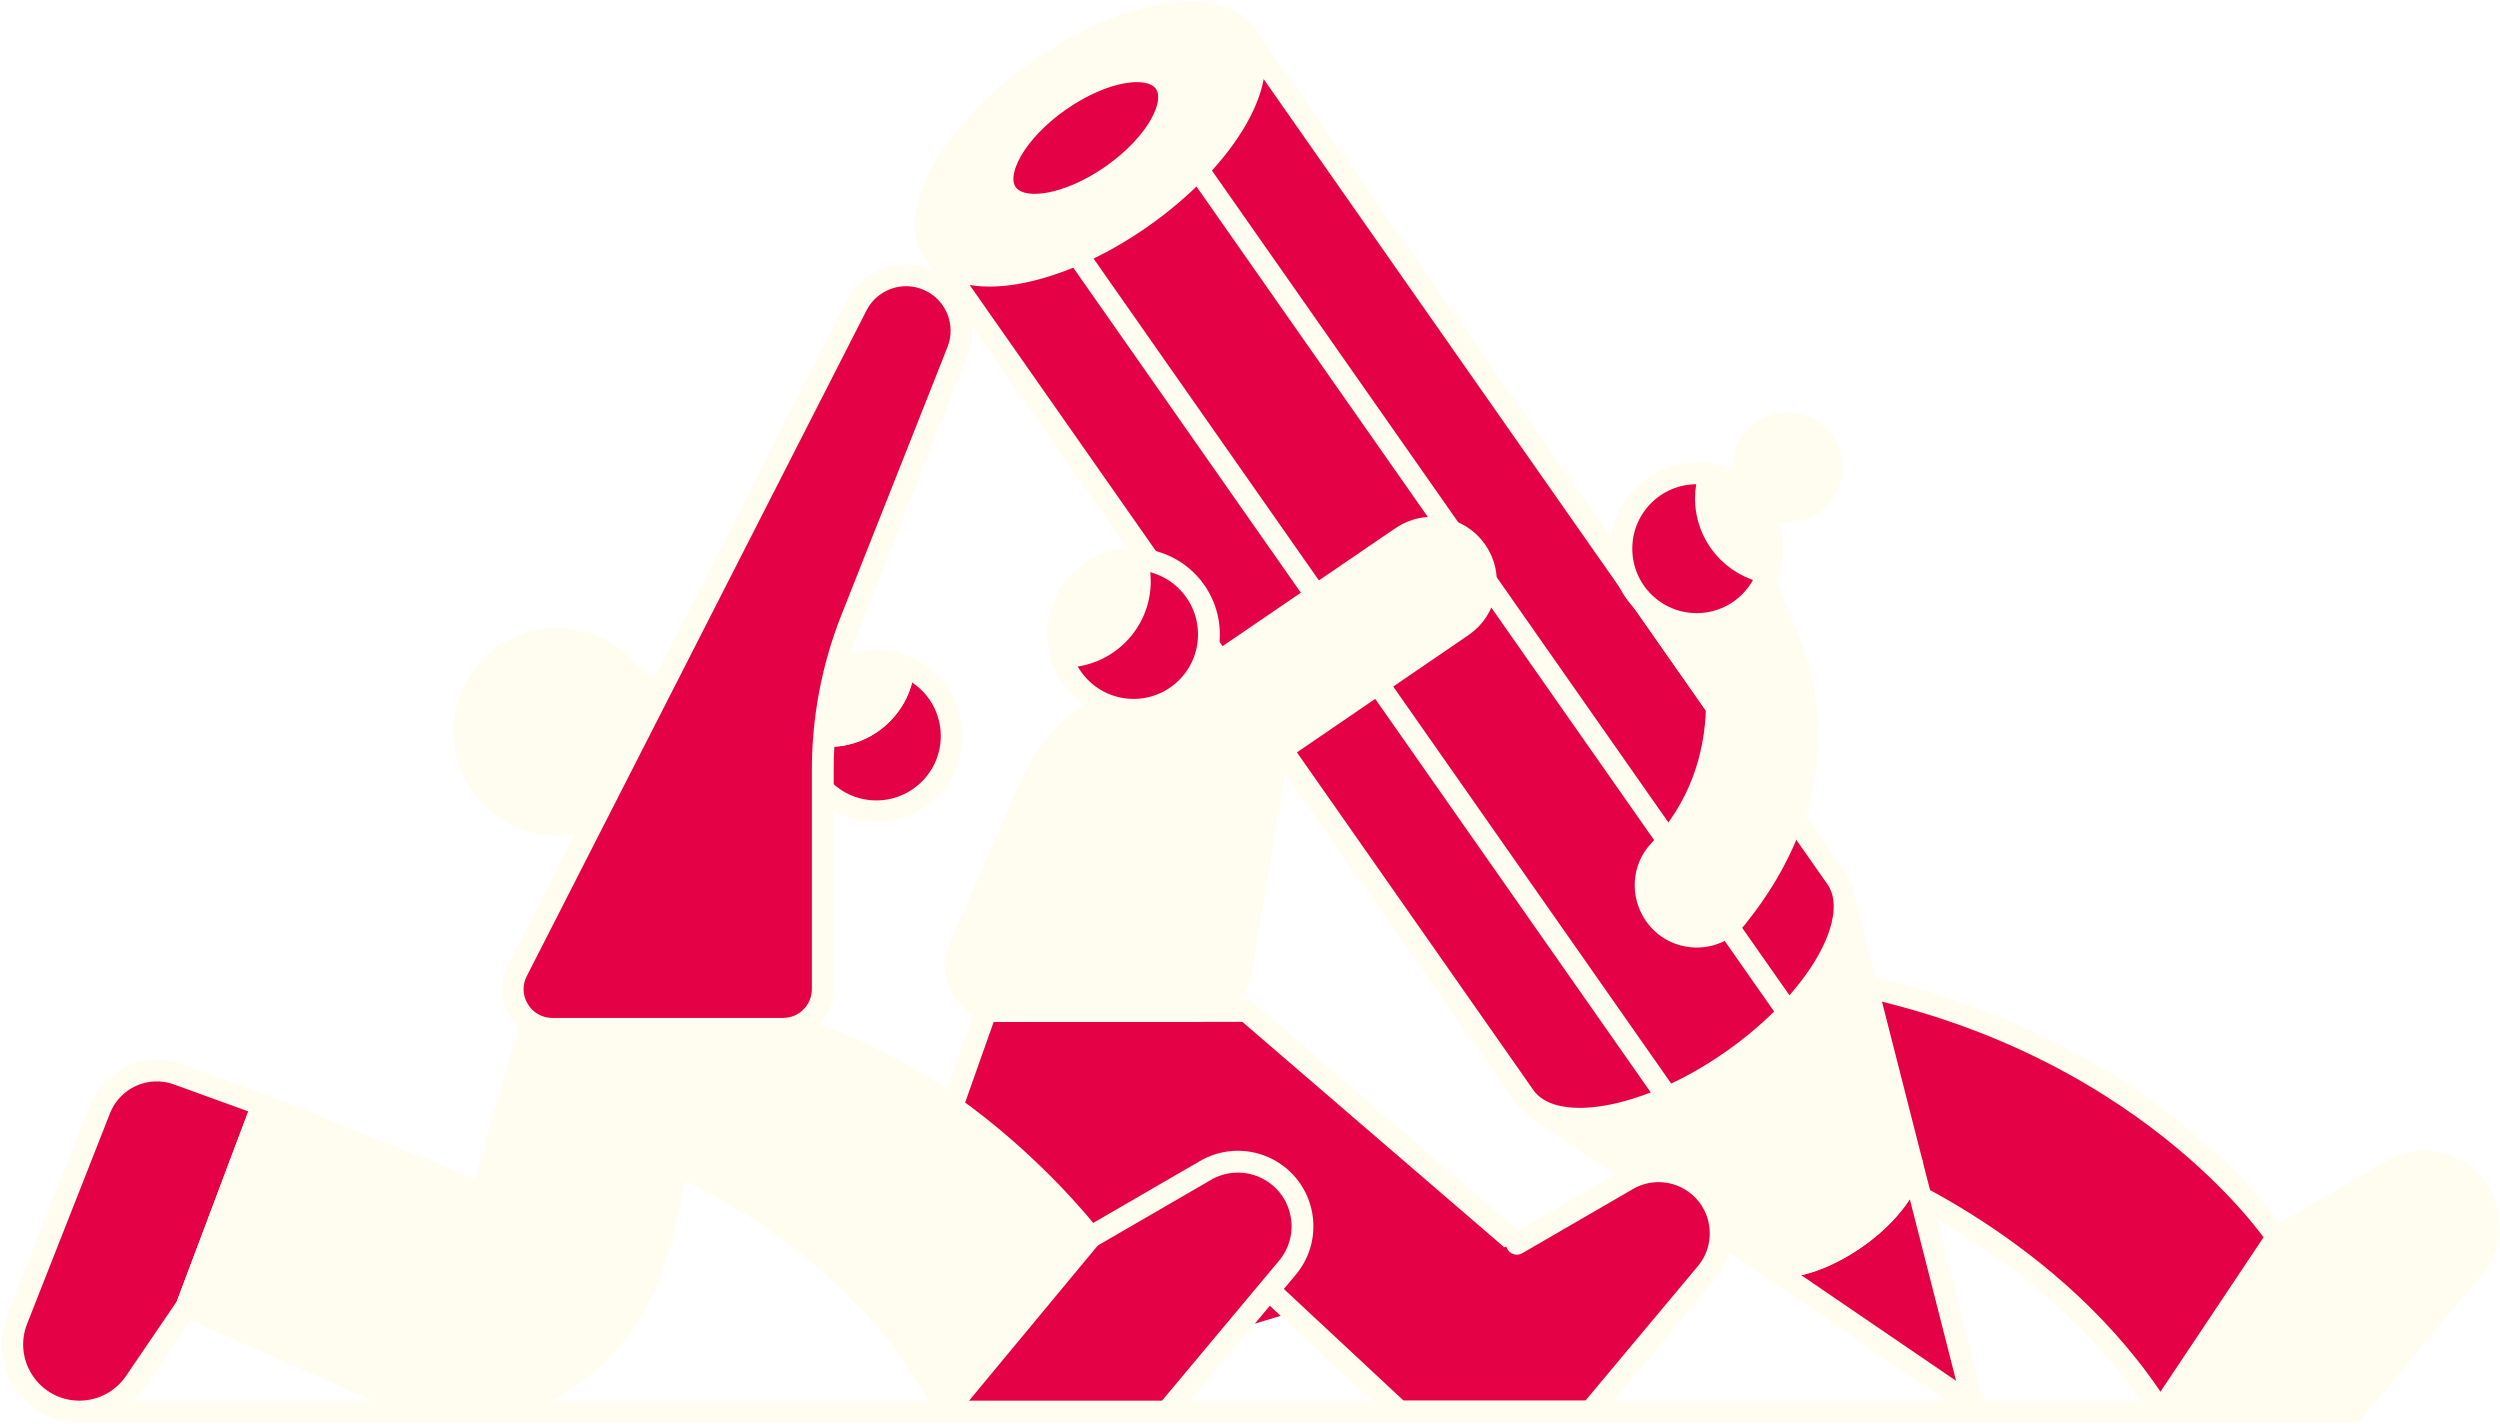
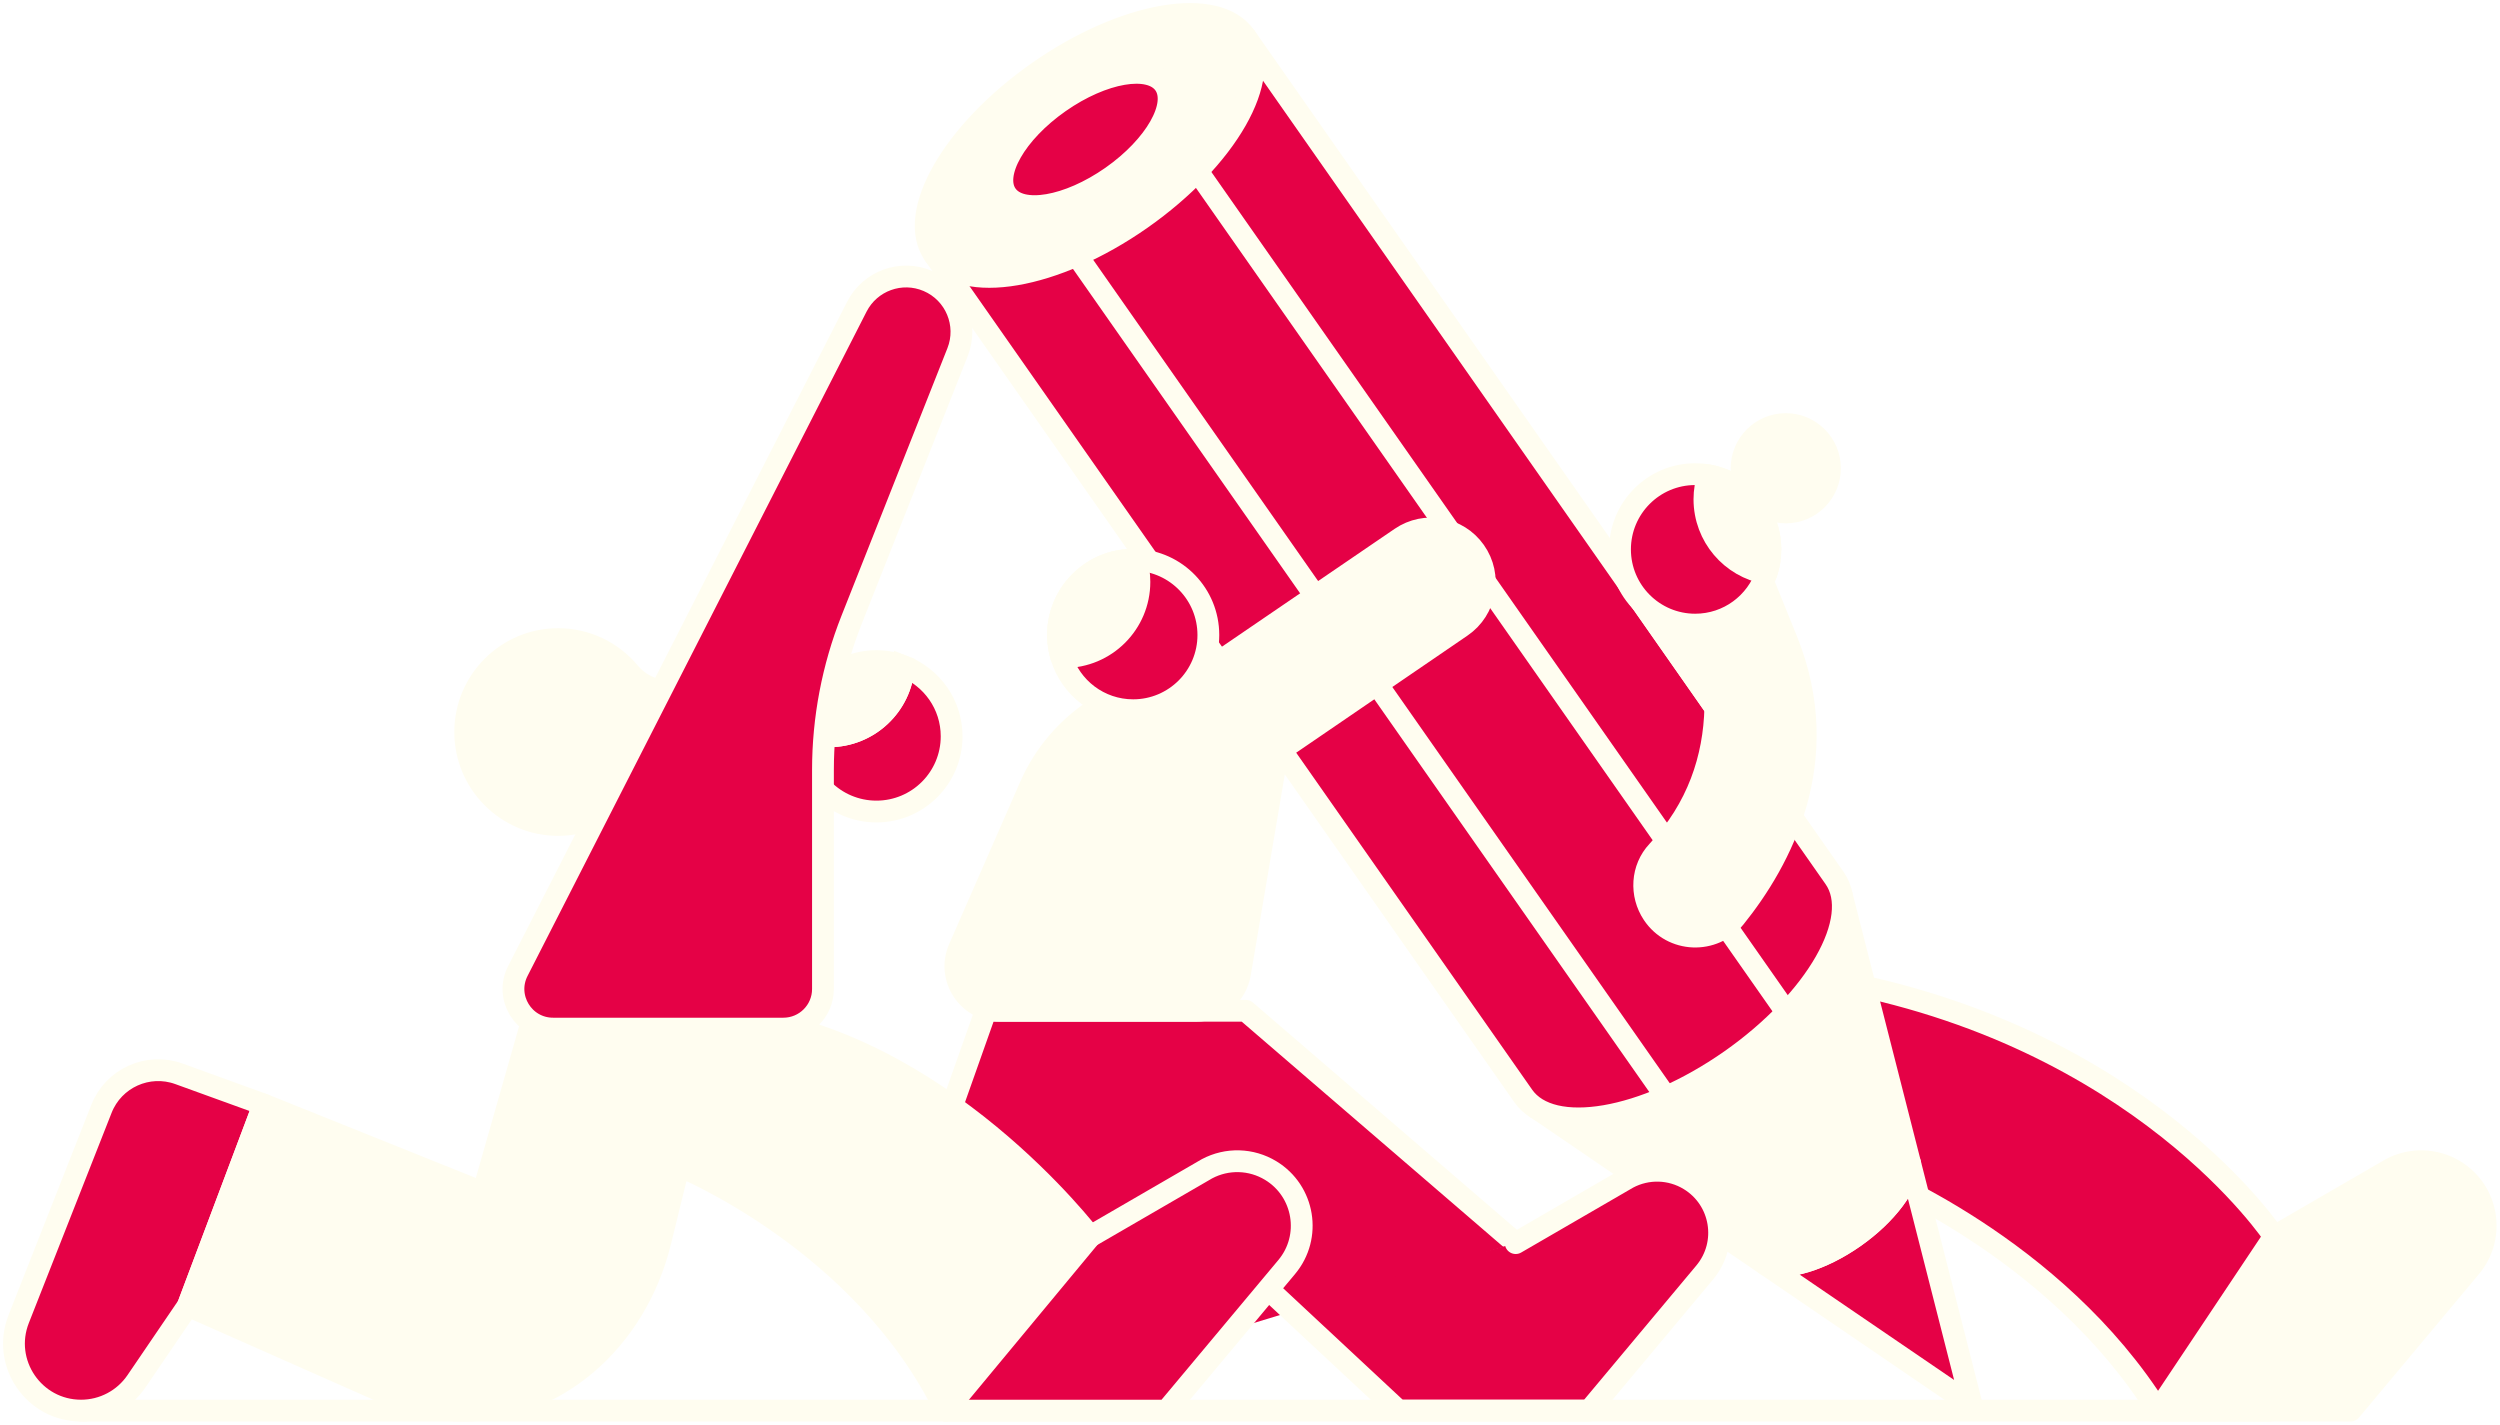
- <svg xmlns="http://www.w3.org/2000/svg" width="1431" height="815" viewBox="0 0 1431 815" fill="none">
-   <path d="M1233.93 807.982H1347.06L1415.92 725.627C1430.44 708.269 1426.09 682.062 1406.75 670.32C1395.6 663.551 1381.71 663.158 1370.2 669.286L1303.24 708.107L1233.93 807.982Z" fill="#FFFDF0" stroke="#FFFDF0" stroke-width="12.5" stroke-linecap="round" stroke-linejoin="round" />
-   <path d="M1070.75 671.763C1070.75 671.763 1177.41 713.385 1236.57 807.982L1303.24 708.107C1303.24 708.107 1226.86 592.101 1046.49 560.517L999.904 582.136L1070.75 671.763Z" fill="#E50146" stroke="#FFFDF0" stroke-width="12.5" stroke-linecap="round" stroke-linejoin="round" />
-   <path d="M1094.49 666.24L1129.82 804.884L1011.68 724.277C1023.64 727.495 1043.57 721.733 1062.37 708.565C1081.18 695.397 1093.42 678.587 1094.49 666.24Z" fill="#E50146" stroke="#FFFDF0" stroke-width="12.5" stroke-linecap="round" stroke-linejoin="round" />
-   <path d="M1054.97 511.302L1094.49 666.24C1093.42 678.587 1081.18 695.397 1062.37 708.565C1043.57 721.733 1023.65 727.495 1011.68 724.277L879.539 634.143L1054.97 511.302Z" fill="#FFFDF0" stroke="#FFFDF0" stroke-width="12.5" stroke-linecap="round" stroke-linejoin="round" />
-   <path d="M1051.09 502.495C1067.39 525.776 1040.64 572.634 991.342 607.155C942.041 641.676 888.859 650.788 872.558 627.506L534.637 144.905L713.171 19.894L1051.09 502.495Z" fill="#E50146" stroke="#FFFDF0" stroke-width="12.5" stroke-linecap="round" stroke-linejoin="round" />
-   <path d="M713.171 19.894C696.869 -3.387 643.688 5.724 594.387 40.245C545.086 74.766 518.335 121.624 534.636 144.905C550.938 168.186 604.119 159.075 653.42 124.554C702.721 90.033 729.472 43.175 713.171 19.894Z" fill="#FFFDF0" stroke="#FFFDF0" stroke-width="12.5" stroke-linecap="round" stroke-linejoin="round" />
-   <path d="M666.768 47.3C658.504 35.497 631.544 40.117 606.551 57.617C581.558 75.117 567.997 98.871 576.26 110.673C584.525 122.475 611.485 117.856 636.477 100.356C661.47 82.856 675.032 59.102 666.768 47.3Z" fill="#E50146" stroke="#FFFDF0" stroke-width="12.5" stroke-linecap="round" stroke-linejoin="round" />
-   <path d="M674.101 80.509L604.957 128.924L971.275 652.081L1040.42 603.665L674.101 80.509Z" stroke="#FFFDF0" stroke-width="12.5" stroke-linecap="round" stroke-linejoin="round" />
-   <path d="M553.32 807.982L517.717 710.445L564.369 578.68H713.456L868.246 711.917" fill="#E50146" />
-   <path d="M553.32 807.982L517.717 710.445L564.369 578.68H713.456L868.246 711.917" stroke="#FFFDF0" stroke-width="12.5" stroke-linecap="round" stroke-linejoin="round" />
-   <path d="M868.247 711.917L932.653 674.576C943.727 668.682 957.087 669.06 967.81 675.57C986.413 686.865 990.594 712.072 976.634 728.768L910.398 807.982H800.992L694.115 708.347L557.09 798.276" fill="#E50146" />
-   <path d="M868.247 711.917L932.653 674.576C943.727 668.682 957.087 669.06 967.81 675.57C986.413 686.865 990.594 712.072 976.634 728.768L910.398 807.982H800.992L694.115 708.347L557.09 798.276" stroke="#FFFDF0" stroke-width="12.5" stroke-linecap="round" stroke-linejoin="round" />
-   <path d="M45.477 807.982H1300.76Z" fill="#E50146" />
-   <path d="M45.477 807.982H1300.76" stroke="#FFFDF0" stroke-width="12.5" stroke-linecap="round" stroke-linejoin="round" />
-   <path d="M549.075 542.876L589.845 449.794C605.893 413.156 642.1 389.487 682.099 389.487L802.352 307.439C816.249 297.957 835.184 301.377 844.886 315.122C854.802 329.17 851.3 348.617 837.104 358.322L731.643 430.426L710.117 557.399C708.034 569.687 697.389 578.68 684.925 578.68H572.48C554.049 578.68 541.681 559.759 549.075 542.876Z" fill="#FFFDF0" stroke="#FFFDF0" stroke-width="12.5" stroke-linecap="round" stroke-linejoin="round" />
-   <path d="M150.195 632.44L101.646 614.838C83.835 608.379 64.119 617.277 57.177 634.906L9.71 755.459C-0.221 780.68 18.371 807.982 45.477 807.982C58.197 807.982 70.093 801.689 77.251 791.176L106.758 747.837L150.195 632.44Z" fill="#E50146" stroke="#FFFDF0" stroke-width="12.5" stroke-linecap="round" stroke-linejoin="round" />
-   <path d="M541.408 807.982H668.063L736.924 725.627C751.438 708.269 747.091 682.062 727.751 670.32C716.603 663.551 702.712 663.158 691.2 669.286L624.239 708.107" fill="#E50146" />
-   <path d="M541.408 807.982H668.063L736.924 725.627C751.438 708.269 747.091 682.062 727.751 670.32C716.603 663.551 702.712 663.158 691.2 669.286L624.239 708.107" stroke="#FFFDF0" stroke-width="12.5" stroke-linecap="round" stroke-linejoin="round" />
-   <path d="M106.758 747.838L225.734 800.502C238.163 805.452 251.251 807.982 264.437 807.982C317.297 807.982 363.653 768.314 377.721 711.04L388.386 667.626C388.386 667.626 494.028 710.358 541.408 807.982L624.24 708.108C624.24 708.108 538.205 594.896 420.154 582.136C348.208 574.359 304.74 582.136 304.74 582.136L275.983 682.937L150.194 632.44L106.758 747.838Z" fill="#FFFDF0" stroke="#FFFDF0" stroke-width="12.5" stroke-linecap="round" stroke-linejoin="round" />
-   <path d="M319.081 472.106C289.695 472.106 265.787 448.198 265.787 418.812C265.787 389.426 289.695 365.518 319.081 365.518C334.93 365.518 349.869 372.545 360.064 384.799C365.374 391.179 373.15 394.996 381.445 395.291C381.792 395.303 382.138 395.31 382.486 395.31C390.409 395.31 398.01 392.083 403.519 386.35C412.467 377.034 424.472 371.904 437.326 371.904C463.191 371.904 484.234 392.947 484.234 418.812C484.234 444.677 463.191 465.717 437.326 465.717C424.474 465.717 412.467 460.586 403.517 451.272C398.008 445.537 390.407 442.312 382.486 442.312C382.138 442.312 381.791 442.319 381.443 442.331C373.148 442.628 365.372 446.445 360.064 452.825C349.867 465.079 334.93 472.106 319.081 472.106Z" fill="#FFFDF0" />
-   <path d="M319.081 472.106C289.695 472.106 265.787 448.198 265.787 418.812C265.787 389.426 289.695 365.518 319.081 365.518C334.93 365.518 349.869 372.545 360.064 384.799C365.374 391.179 373.15 394.996 381.445 395.291C381.792 395.303 382.138 395.31 382.486 395.31C390.409 395.31 398.01 392.083 403.519 386.35C412.467 377.034 424.472 371.904 437.326 371.904C463.191 371.904 484.234 392.947 484.234 418.812C484.234 444.677 463.191 465.717 437.326 465.717C424.474 465.717 412.467 460.586 403.517 451.272C398.008 445.537 390.407 442.312 382.486 442.312C382.138 442.312 381.791 442.319 381.443 442.331C373.148 442.628 365.372 446.445 360.064 452.825C349.867 465.079 334.93 472.106 319.081 472.106Z" stroke="#FFFDF0" stroke-width="12.5" />
-   <path d="M517.359 381.141C515.809 403.556 497.183 421.271 474.375 421.271C468.813 421.271 463.516 420.182 458.634 418.266C458.565 419.263 458.482 420.256 458.482 421.271C458.482 445.095 477.795 464.407 501.618 464.407C525.442 464.407 544.754 445.095 544.754 421.271C544.754 403.009 533.388 387.434 517.359 381.141Z" fill="#E50146" stroke="#FFFDF0" stroke-width="12.5" />
-   <path d="M517.359 381.141C512.478 379.224 507.18 378.135 501.619 378.135C478.81 378.135 460.184 395.851 458.635 418.266C463.516 420.182 468.814 421.271 474.375 421.271C497.184 421.271 515.81 403.556 517.359 381.141Z" fill="#FFFDF0" stroke="#FFFDF0" stroke-width="12.5" />
-   <path d="M470.959 440.615V566.199C470.959 578.734 460.798 588.896 448.262 588.896H316.182C299.228 588.896 288.259 570.983 295.965 555.882L490.395 174.879C497.984 160.008 515.801 153.564 531.146 160.141C546.933 166.906 554.468 185.007 548.145 200.976L487.413 354.363C476.542 381.819 470.959 411.084 470.959 440.615Z" fill="#E50146" stroke="#FFFDF0" stroke-width="12.5" />
-   <path d="M1023.78 366.294C1051.55 435.267 1020.06 492.855 994.091 525.141C981.698 540.55 957.977 539.617 946.98 523.183C939.5 512.004 940.365 496.989 949.567 487.179C972.648 462.572 982.073 433.755 982.734 404.844L935.24 336.891L999.905 307.377L1023.78 366.294Z" fill="#FFFDF0" stroke="#FFFDF0" stroke-width="12.5" stroke-linecap="round" stroke-linejoin="round" />
-   <path d="M1014.32 314.084C1014.32 318.875 1013.53 323.5 1012.07 327.792C1006.36 344.875 990.237 357.208 971.195 357.208C947.362 357.208 928.07 337.875 928.07 314.084C928.07 290.25 947.362 270.917 971.195 270.917C973.779 270.917 976.279 271.125 978.737 271.584C998.946 275.125 1014.32 292.834 1014.32 314.084Z" fill="#E50146" stroke="#FFFDF0" stroke-width="12.5" stroke-linecap="round" stroke-linejoin="round" />
-   <path d="M1014.32 314.084C1014.32 318.875 1013.53 323.5 1012.07 327.792C991.862 324.25 976.486 306.584 976.486 285.333C976.486 280.542 977.278 275.917 978.737 271.584C998.945 275.125 1014.32 292.834 1014.32 314.084Z" fill="#FFFDF0" stroke="#FFFDF0" stroke-width="12.5" stroke-linecap="round" stroke-linejoin="round" />
-   <path d="M1048.48 267.541C1048.48 281.536 1037.13 292.881 1023.14 292.881C1009.14 292.881 997.799 281.536 997.799 267.541C997.799 253.546 1009.14 242.201 1023.14 242.201C1037.13 242.201 1048.48 253.546 1048.48 267.541Z" fill="#FFFDF0" stroke="#FFFDF0" stroke-width="12.5" stroke-linecap="round" stroke-linejoin="round" />
-   <path d="M691.988 363.18C691.988 386.971 672.697 406.305 648.863 406.305C629.405 406.305 612.988 393.43 607.655 375.805C606.405 371.805 605.738 367.554 605.738 363.18C605.738 339.346 625.03 320.013 648.863 320.013C649.405 320.013 649.988 320.013 650.53 320.055C673.613 320.93 691.988 339.888 691.988 363.18Z" fill="#E50146" stroke="#FFFDF0" stroke-width="12.5" stroke-linecap="round" stroke-linejoin="round" />
-   <path d="M652.447 332.721C652.447 356.513 633.155 375.846 609.322 375.846C608.78 375.846 608.196 375.846 607.655 375.805C606.405 371.805 605.738 367.554 605.738 363.18C605.738 339.346 625.03 320.013 648.863 320.013C649.405 320.013 649.988 320.013 650.53 320.055C651.78 324.055 652.447 328.305 652.447 332.721Z" fill="#FFFDF0" stroke="#FFFDF0" stroke-width="12.5" stroke-linecap="round" stroke-linejoin="round" />
+ <svg xmlns="http://www.w3.org/2000/svg" width="716" height="408" viewBox="0 0 716 408" fill="none">
+   <path d="M616.711 404H673.208L707.597 362.873C714.845 354.204 712.674 341.117 703.016 335.253C697.448 331.873 690.512 331.677 684.762 334.737L651.323 354.124L616.711 404Z" fill="#FFFDF0" stroke="#FFFDF0" stroke-width="6.242" stroke-linecap="round" stroke-linejoin="round" />
+   <path d="M535.222 335.974C535.222 335.974 588.486 356.759 618.033 404L651.324 354.124C651.324 354.124 613.181 296.191 523.106 280.419L499.844 291.215L535.222 335.974Z" fill="#E50146" stroke="#FFFDF0" stroke-width="6.242" stroke-linecap="round" stroke-linejoin="round" />
+   <path d="M547.078 333.216L564.721 402.453L505.723 362.199C511.699 363.805 521.649 360.928 531.041 354.352C540.432 347.776 546.544 339.382 547.078 333.216Z" fill="#E50146" stroke="#FFFDF0" stroke-width="6.242" stroke-linecap="round" stroke-linejoin="round" />
+   <path d="M527.347 255.842L547.08 333.216C546.545 339.382 540.434 347.777 531.042 354.353C521.65 360.929 511.701 363.806 505.724 362.199L439.736 317.187L527.347 255.842Z" fill="#FFFDF0" stroke="#FFFDF0" stroke-width="6.242" stroke-linecap="round" stroke-linejoin="round" />
+   <path d="M525.407 251.443C533.548 263.069 520.189 286.47 495.569 303.709C470.948 320.948 444.39 325.499 436.249 313.872L267.496 72.868L356.654 10.438L525.407 251.443Z" fill="#E50146" stroke="#FFFDF0" stroke-width="6.242" stroke-linecap="round" stroke-linejoin="round" />
+   <path d="M356.654 10.439C348.513 -1.187 321.955 3.363 297.335 20.602C272.714 37.842 259.355 61.242 267.496 72.868C275.637 84.494 302.195 79.944 326.815 62.705C351.435 45.465 364.795 22.065 356.654 10.439Z" fill="#FFFDF0" stroke="#FFFDF0" stroke-width="6.242" stroke-linecap="round" stroke-linejoin="round" />
+   <path d="M333.48 24.126C329.353 18.232 315.89 20.538 303.409 29.278C290.928 38.017 284.155 49.88 288.282 55.773C292.409 61.667 305.873 59.361 318.354 50.621C330.835 41.882 337.607 30.019 333.48 24.126Z" fill="#E50146" stroke="#FFFDF0" stroke-width="6.242" stroke-linecap="round" stroke-linejoin="round" />
+   <path d="M337.143 40.709L302.613 64.887L485.548 326.145L520.077 301.966L337.143 40.709Z" stroke="#FFFDF0" stroke-width="6.242" stroke-linecap="round" stroke-linejoin="round" />
+   <path d="M276.825 404L259.045 355.291L282.343 289.489H356.795L434.095 356.026" fill="#E50146" />
+   <path d="M276.825 404L259.045 355.291L282.343 289.489H356.795L434.095 356.026" stroke="#FFFDF0" stroke-width="6.242" stroke-linecap="round" stroke-linejoin="round" />
+   <path d="M434.095 356.026L466.258 337.379C471.788 334.435 478.46 334.624 483.815 337.875C493.105 343.516 495.193 356.104 488.222 364.442L455.145 404H400.509L347.135 354.243L278.707 399.153" fill="#E50146" />
+   <path d="M434.095 356.026L466.258 337.379C471.788 334.435 478.46 334.624 483.815 337.875C493.105 343.516 495.193 356.104 488.222 364.442L455.145 404H400.509L347.135 354.243L278.707 399.153" stroke="#FFFDF0" stroke-width="6.242" stroke-linecap="round" stroke-linejoin="round" />
+   <path d="M23.215 404H650.087Z" fill="#E50146" />
+   <path d="M23.215 404H650.087" stroke="#FFFDF0" stroke-width="6.242" stroke-linecap="round" stroke-linejoin="round" />
+   <path d="M274.705 271.609L295.065 225.125C303.079 206.829 321.161 195.009 341.136 195.009L401.188 154.035C408.128 149.3 417.584 151.008 422.429 157.872C427.381 164.887 425.632 174.599 418.543 179.445L365.877 215.453L355.128 278.862C354.087 284.999 348.771 289.489 342.547 289.489H286.393C277.189 289.489 271.012 280.041 274.705 271.609Z" fill="#FFFDF0" stroke="#FFFDF0" stroke-width="6.242" stroke-linecap="round" stroke-linejoin="round" />
+   <path d="M75.51 316.337L51.265 307.547C42.37 304.321 32.524 308.765 29.058 317.568L5.353 377.771C0.394 390.366 9.678 404 23.215 404C29.567 404 35.508 400.858 39.083 395.607L53.818 373.965L75.51 316.337Z" fill="#E50146" stroke="#FFFDF0" stroke-width="6.242" stroke-linecap="round" stroke-linejoin="round" />
+   <path d="M270.877 404H334.127L368.515 362.873C375.763 354.204 373.592 341.117 363.934 335.253C358.367 331.873 351.43 331.677 345.681 334.737L312.242 354.124" fill="#E50146" />
+   <path d="M270.877 404H334.127L368.515 362.873C375.763 354.204 373.592 341.117 363.934 335.253C358.367 331.873 351.43 331.677 345.681 334.737L312.242 354.124" stroke="#FFFDF0" stroke-width="6.242" stroke-linecap="round" stroke-linejoin="round" />
+   <path d="M53.816 373.964L113.232 400.264C119.438 402.737 125.975 404 132.559 404C158.957 404 182.106 384.19 189.132 355.588L194.458 333.908C194.458 333.908 247.214 355.248 270.875 404L312.24 354.124C312.24 354.124 269.275 297.587 210.322 291.215C174.394 287.332 152.686 291.215 152.686 291.215L138.325 341.554L75.508 316.336L53.816 373.964Z" fill="#FFFDF0" stroke="#FFFDF0" stroke-width="6.242" stroke-linecap="round" stroke-linejoin="round" />
+   <path d="M159.851 236.268C145.175 236.268 133.236 224.328 133.236 209.653C133.236 194.978 145.175 183.039 159.851 183.039C167.765 183.039 175.226 186.548 180.317 192.668C182.969 195.854 186.852 197.76 190.994 197.907C191.168 197.913 191.341 197.917 191.514 197.917C195.471 197.917 199.266 196.305 202.018 193.442C206.486 188.79 212.482 186.228 218.901 186.228C231.817 186.228 242.326 196.737 242.326 209.653C242.326 222.57 231.817 233.077 218.901 233.077C212.483 233.077 206.486 230.515 202.017 225.864C199.266 223 195.47 221.389 191.514 221.389C191.341 221.389 191.167 221.392 190.993 221.398C186.851 221.547 182.968 223.453 180.317 226.639C175.225 232.758 167.765 236.268 159.851 236.268Z" fill="#FFFDF0" />
+   <path d="M159.851 236.268C145.175 236.268 133.236 224.328 133.236 209.653C133.236 194.978 145.175 183.039 159.851 183.039C167.765 183.039 175.226 186.548 180.317 192.668C182.969 195.854 186.852 197.76 190.994 197.907C191.168 197.913 191.341 197.917 191.514 197.917C195.471 197.917 199.266 196.305 202.018 193.442C206.486 188.79 212.482 186.228 218.901 186.228C231.817 186.228 242.326 196.737 242.326 209.653C242.326 222.57 231.817 233.077 218.901 233.077C212.483 233.077 206.486 230.515 202.017 225.864C199.266 223 195.47 221.389 191.514 221.389C191.341 221.389 191.167 221.392 190.993 221.398C186.851 221.547 182.968 223.453 180.317 226.639C175.225 232.758 167.765 236.268 159.851 236.268Z" stroke="#FFFDF0" stroke-width="6.242" />
+   <path d="M258.867 190.841C258.093 202.035 248.792 210.881 237.401 210.881C234.624 210.881 231.978 210.338 229.541 209.381C229.506 209.878 229.465 210.375 229.465 210.881C229.465 222.779 239.109 232.423 251.006 232.423C262.904 232.423 272.548 222.779 272.548 210.881C272.548 201.761 266.872 193.984 258.867 190.841Z" fill="#E50146" stroke="#FFFDF0" stroke-width="6.242" />
+   <path d="M258.867 190.841C256.43 189.884 253.784 189.34 251.007 189.34C239.616 189.34 230.315 198.187 229.541 209.38C231.979 210.338 234.624 210.881 237.402 210.881C248.792 210.881 258.093 202.034 258.867 190.841Z" fill="#FFFDF0" stroke="#FFFDF0" stroke-width="6.242" />
+   <path d="M235.696 220.541V283.256C235.696 289.517 230.621 294.591 224.361 294.591H158.402C149.936 294.591 144.458 285.646 148.306 278.104L245.402 87.836C249.192 80.41 258.089 77.192 265.753 80.476C273.636 83.855 277.399 92.894 274.242 100.869L243.913 177.468C238.484 191.18 235.696 205.794 235.696 220.541Z" fill="#E50146" stroke="#FFFDF0" stroke-width="6.242" />
+   <path d="M511.768 183.427C525.632 217.87 509.908 246.629 496.94 262.753C490.751 270.447 478.905 269.981 473.413 261.774C469.678 256.192 470.11 248.694 474.705 243.795C486.232 231.506 490.939 217.115 491.268 202.678L467.551 168.743L499.843 154.004L511.768 183.427Z" fill="#FFFDF0" stroke="#FFFDF0" stroke-width="6.242" stroke-linecap="round" stroke-linejoin="round" />
+   <path d="M507.043 157.354C507.043 159.747 506.648 162.056 505.919 164.2C503.068 172.731 495.016 178.89 485.507 178.89C473.605 178.89 463.971 169.235 463.971 157.354C463.971 145.452 473.605 135.797 485.507 135.797C486.797 135.797 488.045 135.901 489.273 136.13C499.365 137.899 507.043 146.742 507.043 157.354Z" fill="#E50146" stroke="#FFFDF0" stroke-width="6.242" stroke-linecap="round" stroke-linejoin="round" />
+   <path d="M507.042 157.354C507.042 159.747 506.647 162.056 505.918 164.199C495.827 162.431 488.148 153.608 488.148 142.996C488.148 140.603 488.544 138.294 489.272 136.13C499.364 137.898 507.042 146.742 507.042 157.354Z" fill="#FFFDF0" stroke="#FFFDF0" stroke-width="6.242" stroke-linecap="round" stroke-linejoin="round" />
+   <path d="M524.102 134.11C524.102 141.099 518.436 146.765 511.447 146.765C504.459 146.765 498.793 141.099 498.793 134.11C498.793 127.122 504.459 121.456 511.447 121.456C518.436 121.456 524.102 127.122 524.102 134.11Z" fill="#FFFDF0" stroke="#FFFDF0" stroke-width="6.242" stroke-linecap="round" stroke-linejoin="round" />
+   <path d="M346.074 181.871C346.074 193.753 336.44 203.408 324.538 203.408C314.821 203.408 306.623 196.978 303.959 188.176C303.335 186.179 303.002 184.056 303.002 181.871C303.002 169.969 312.636 160.314 324.538 160.314C324.808 160.314 325.1 160.314 325.37 160.335C336.898 160.772 346.074 170.24 346.074 181.871Z" fill="#E50146" stroke="#FFFDF0" stroke-width="6.242" stroke-linecap="round" stroke-linejoin="round" />
+   <path d="M326.327 166.661C326.327 178.542 316.694 188.197 304.791 188.197C304.521 188.197 304.229 188.197 303.959 188.176C303.335 186.179 303.002 184.056 303.002 181.871C303.002 169.969 312.636 160.314 324.538 160.314C324.808 160.314 325.1 160.314 325.37 160.335C325.994 162.333 326.327 164.455 326.327 166.661Z" fill="#FFFDF0" stroke="#FFFDF0" stroke-width="6.242" stroke-linecap="round" stroke-linejoin="round" />
</svg>
